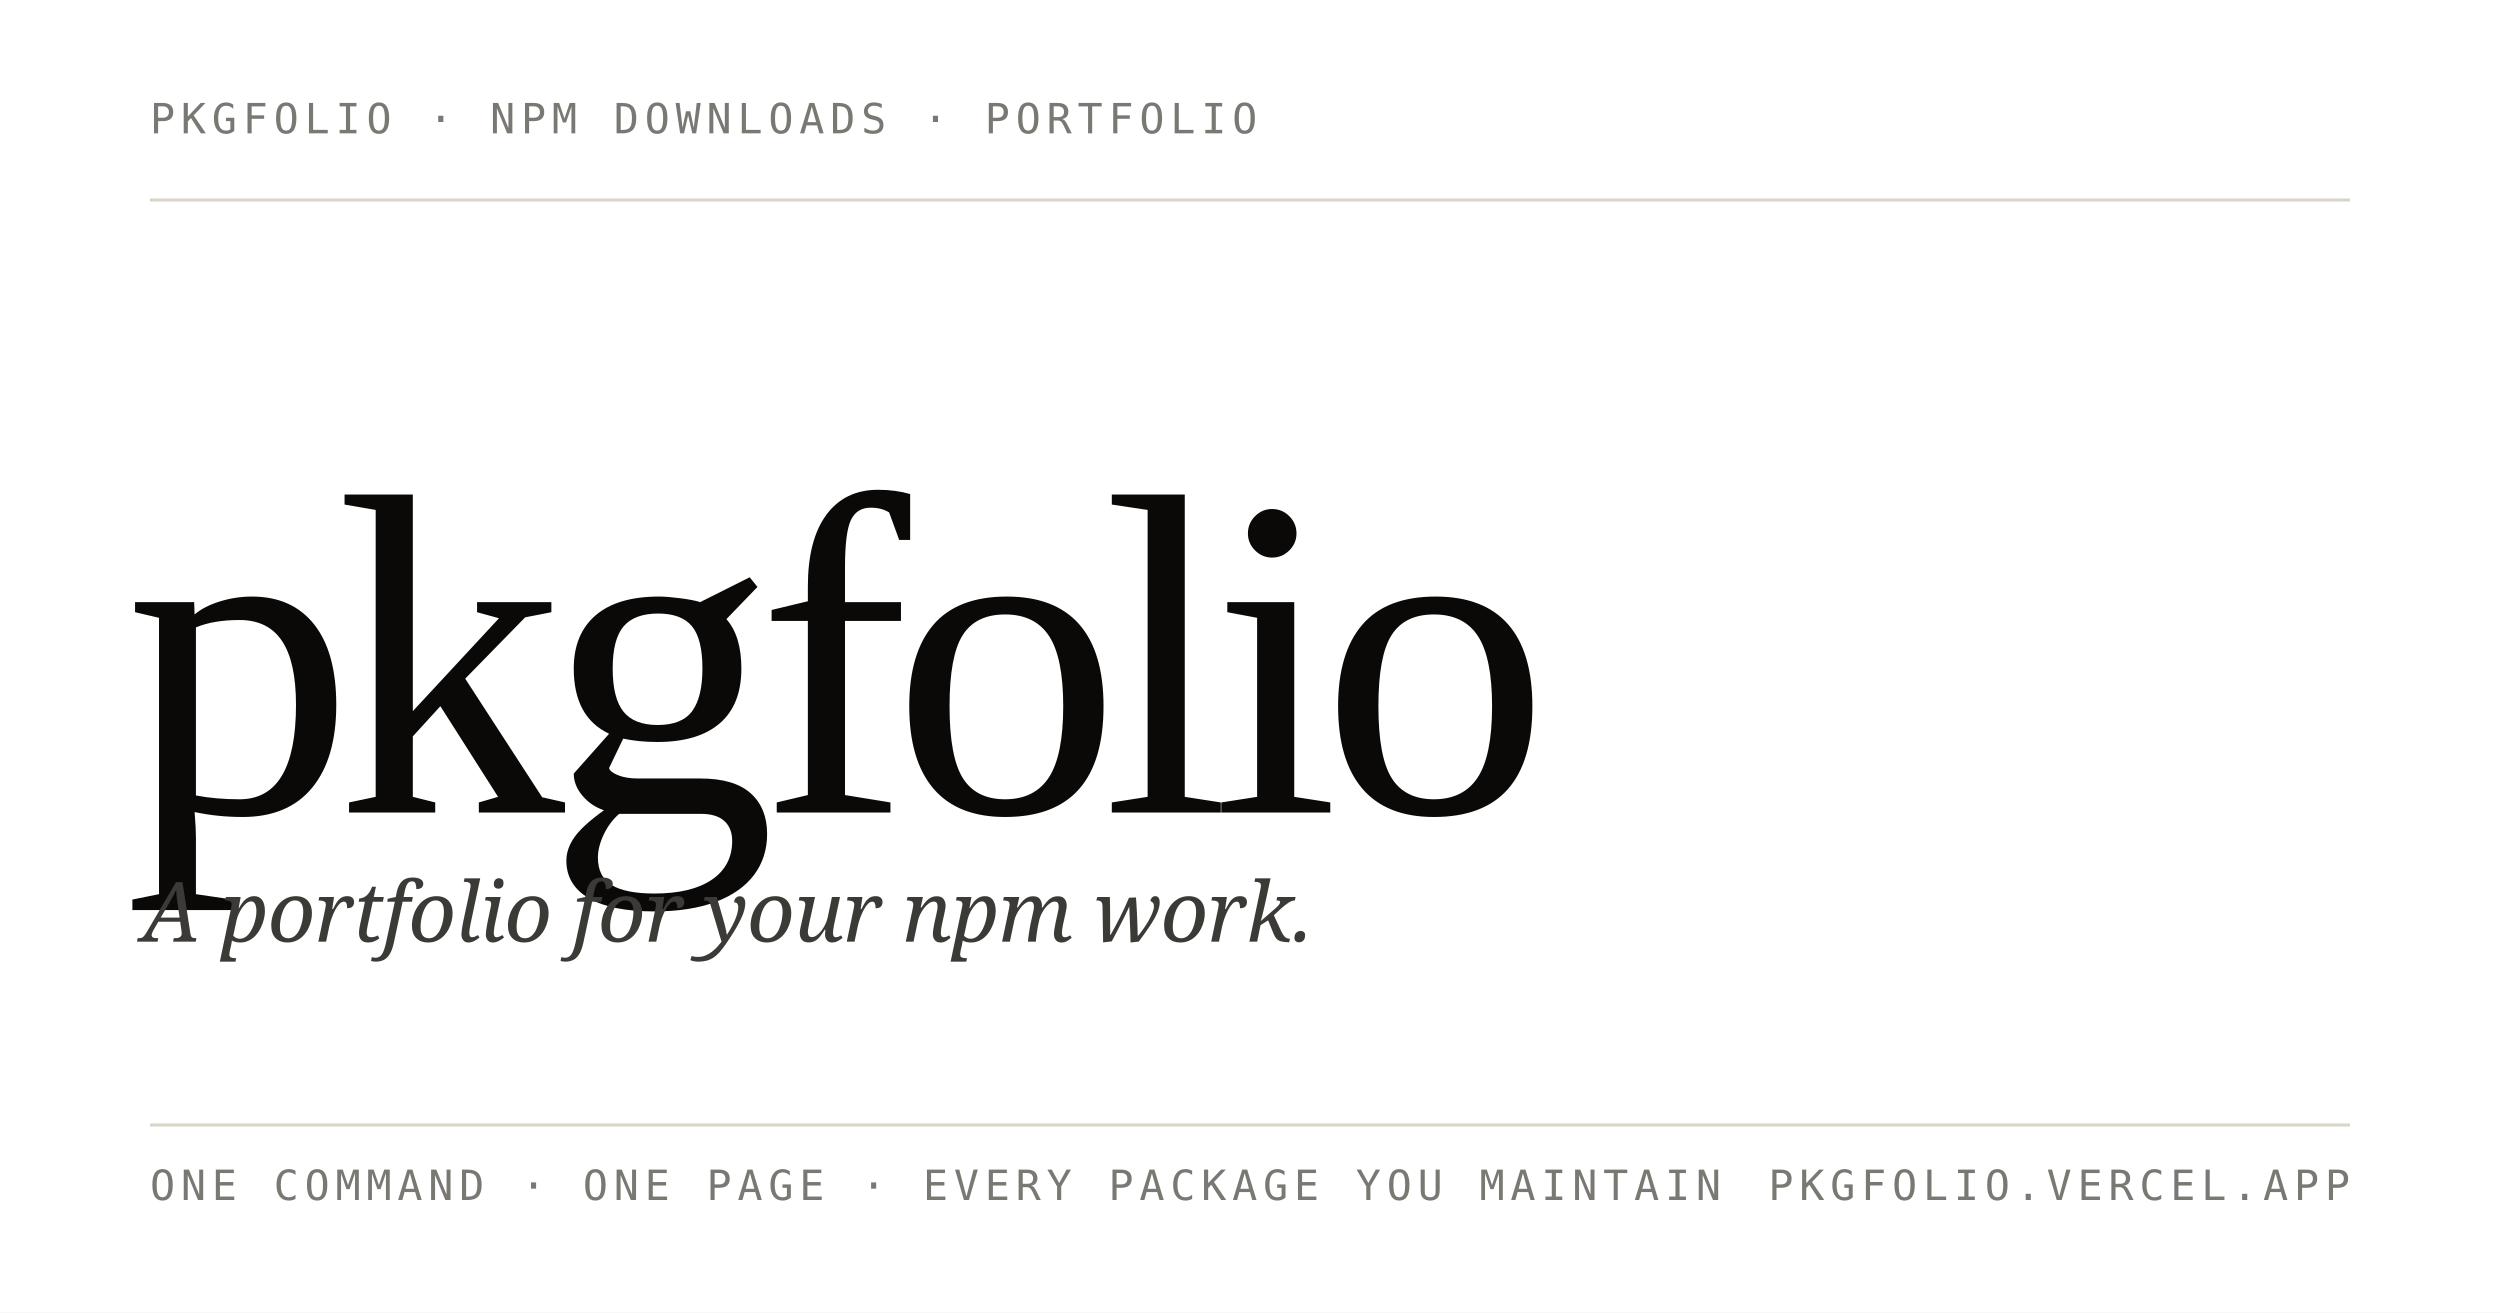
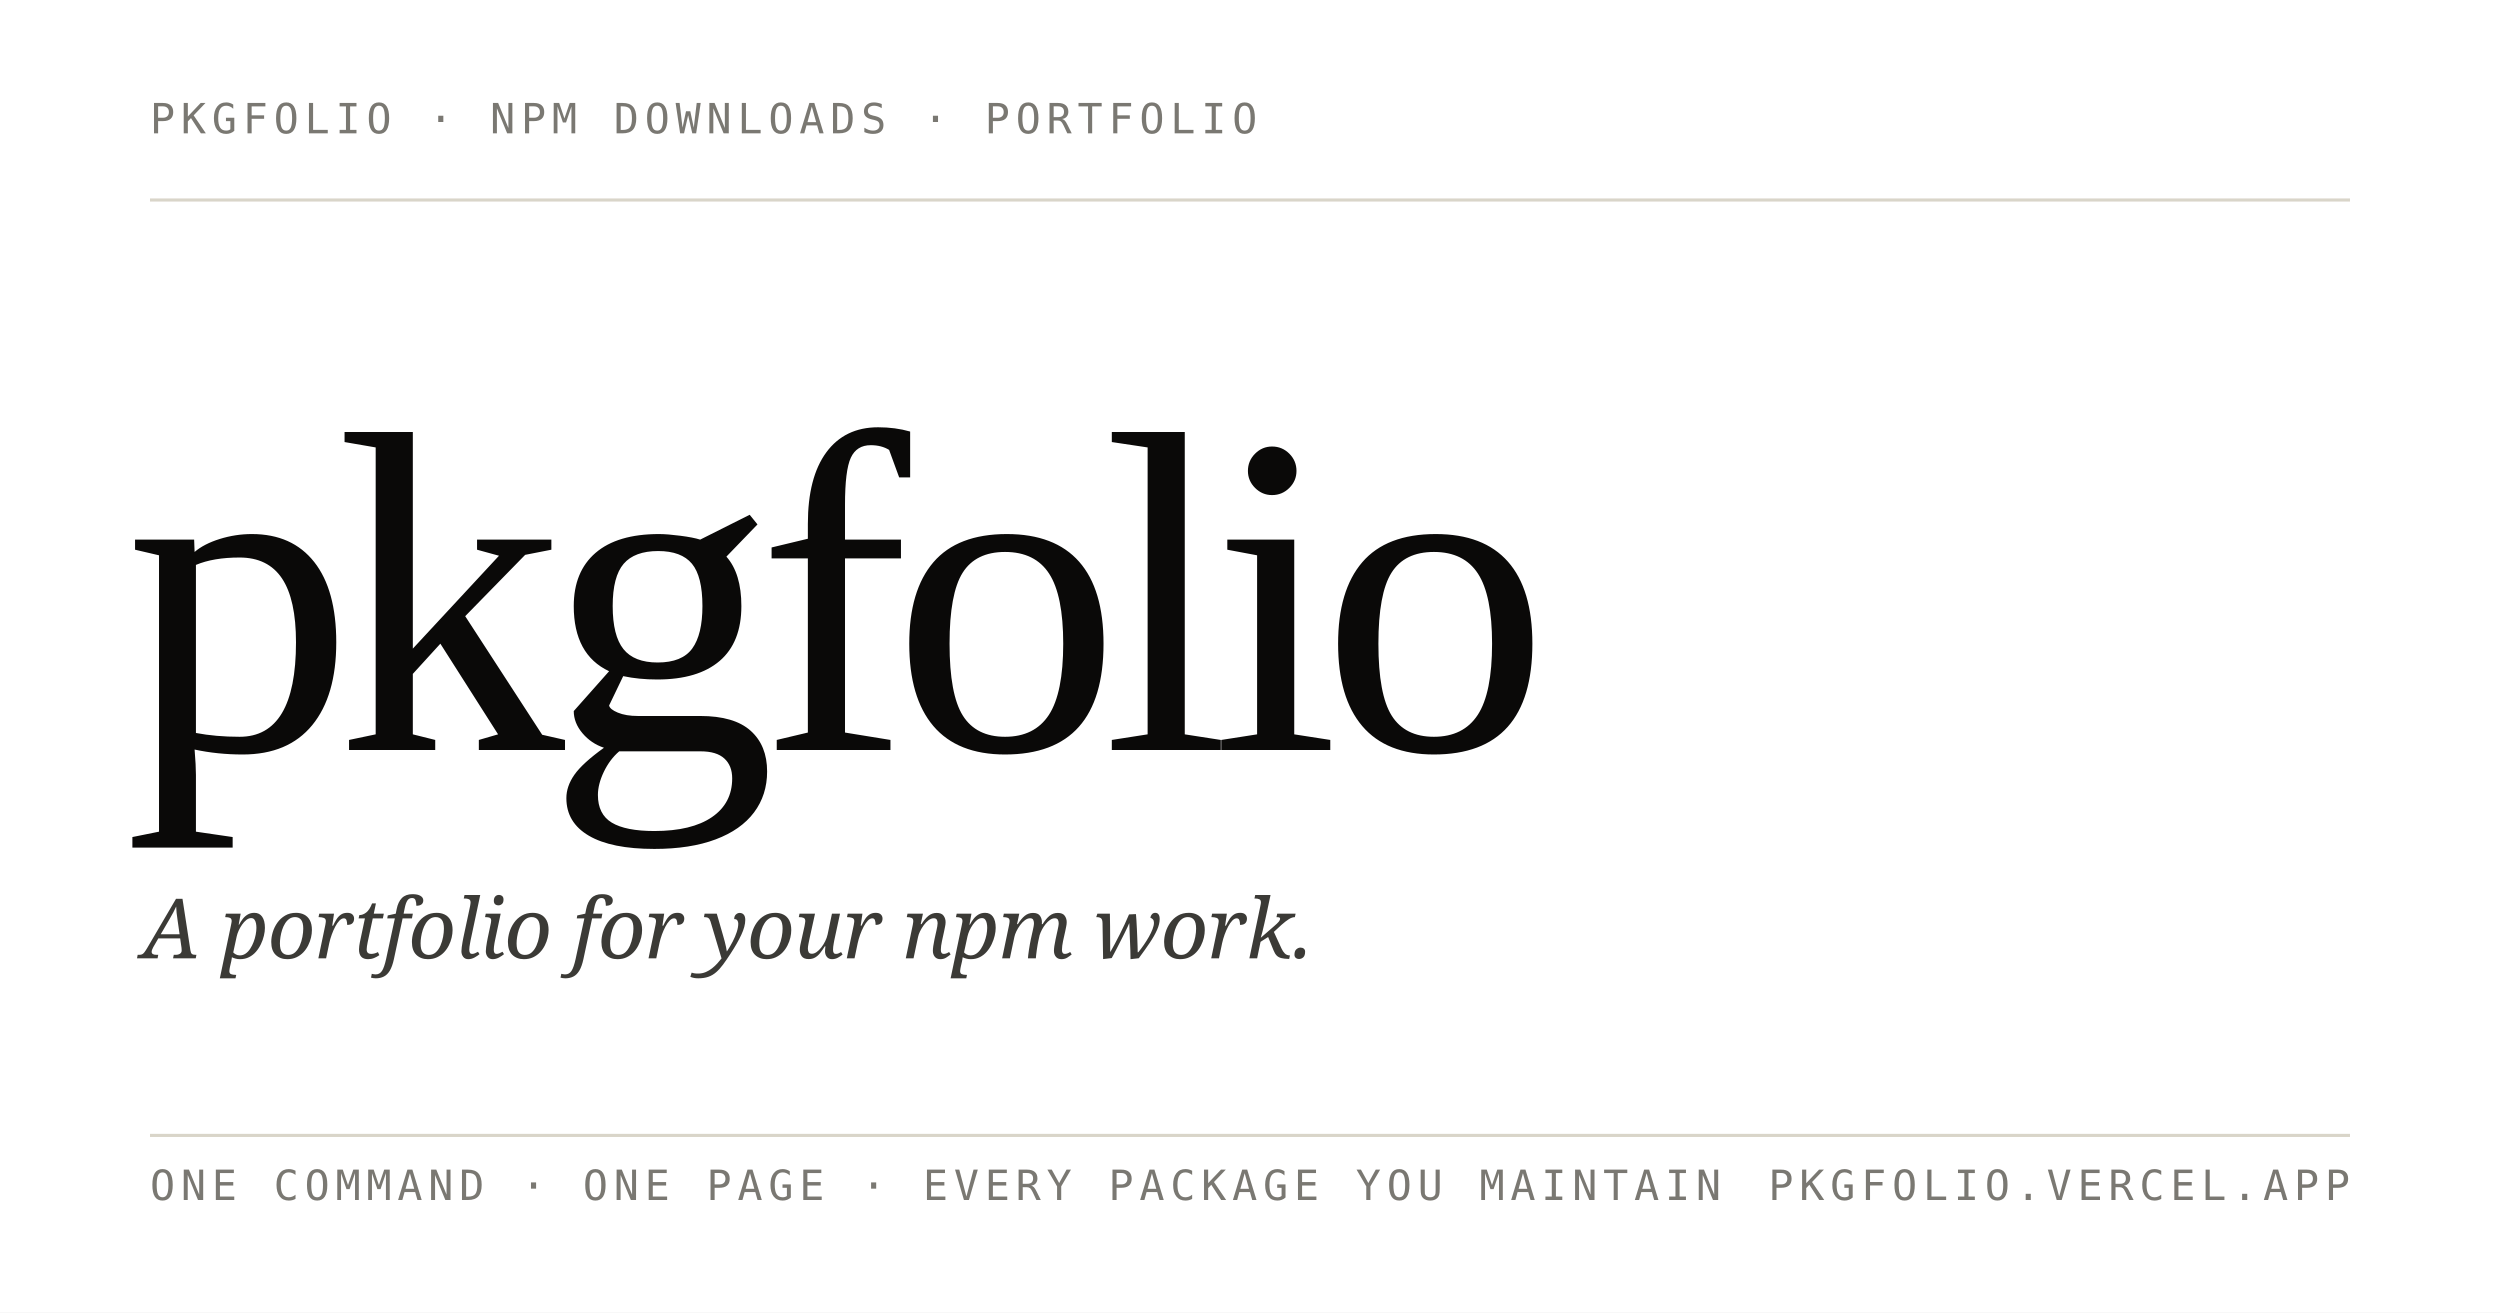
<svg xmlns="http://www.w3.org/2000/svg" viewBox="0 0 1200 630" width="1200" height="630" role="img" aria-label="pkgfolio — your npm package portfolio">
  <style>
    .wordmark { font-family: 'Fraunces','Times New Roman',serif; font-weight: 300; font-size: 220px; letter-spacing: -0.04em; fill: #0A0908; }
    .tag { font-family: 'Fraunces', serif; font-weight: 300; font-style: italic; font-size: 40px; fill: #3b3a36; letter-spacing: -0.01em; }
    .meta { font-family: ui-monospace, Menlo, 'JetBrains Mono', monospace; font-size: 20px; fill: #7a7872; letter-spacing: 0.14em; }
    .rule { stroke: #d9d5c9; stroke-width: 1.5; }
  </style>
  <rect width="1200" height="630" fill="#FFFFFF" />
  <text class="meta" x="72" y="64">PKGFOLIO · NPM DOWNLOADS · PORTFOLIO</text>
  <line class="rule" x1="72" y1="96" x2="1128" y2="96" />
-   <text class="wordmark" x="60" y="390">pkgfolio</text>
-   <text class="tag" x="68" y="452">A portfolio for your npm work.</text>
-   <line class="rule" x1="72" y1="540" x2="1128" y2="540" />
+   <text class="wordmark" x="60" y="360">pkgfolio</text>
+   <text class="tag" x="68" y="460">A portfolio for your npm work.</text>
+   <line class="rule" x1="72" y1="545" x2="1128" y2="545" />
  <text class="meta" x="72" y="576">ONE COMMAND · ONE PAGE · EVERY PACKAGE YOU MAINTAIN</text>
  <text class="meta" x="1128" y="576" text-anchor="end">PKGFOLIO.VERCEL.APP</text>
</svg>
